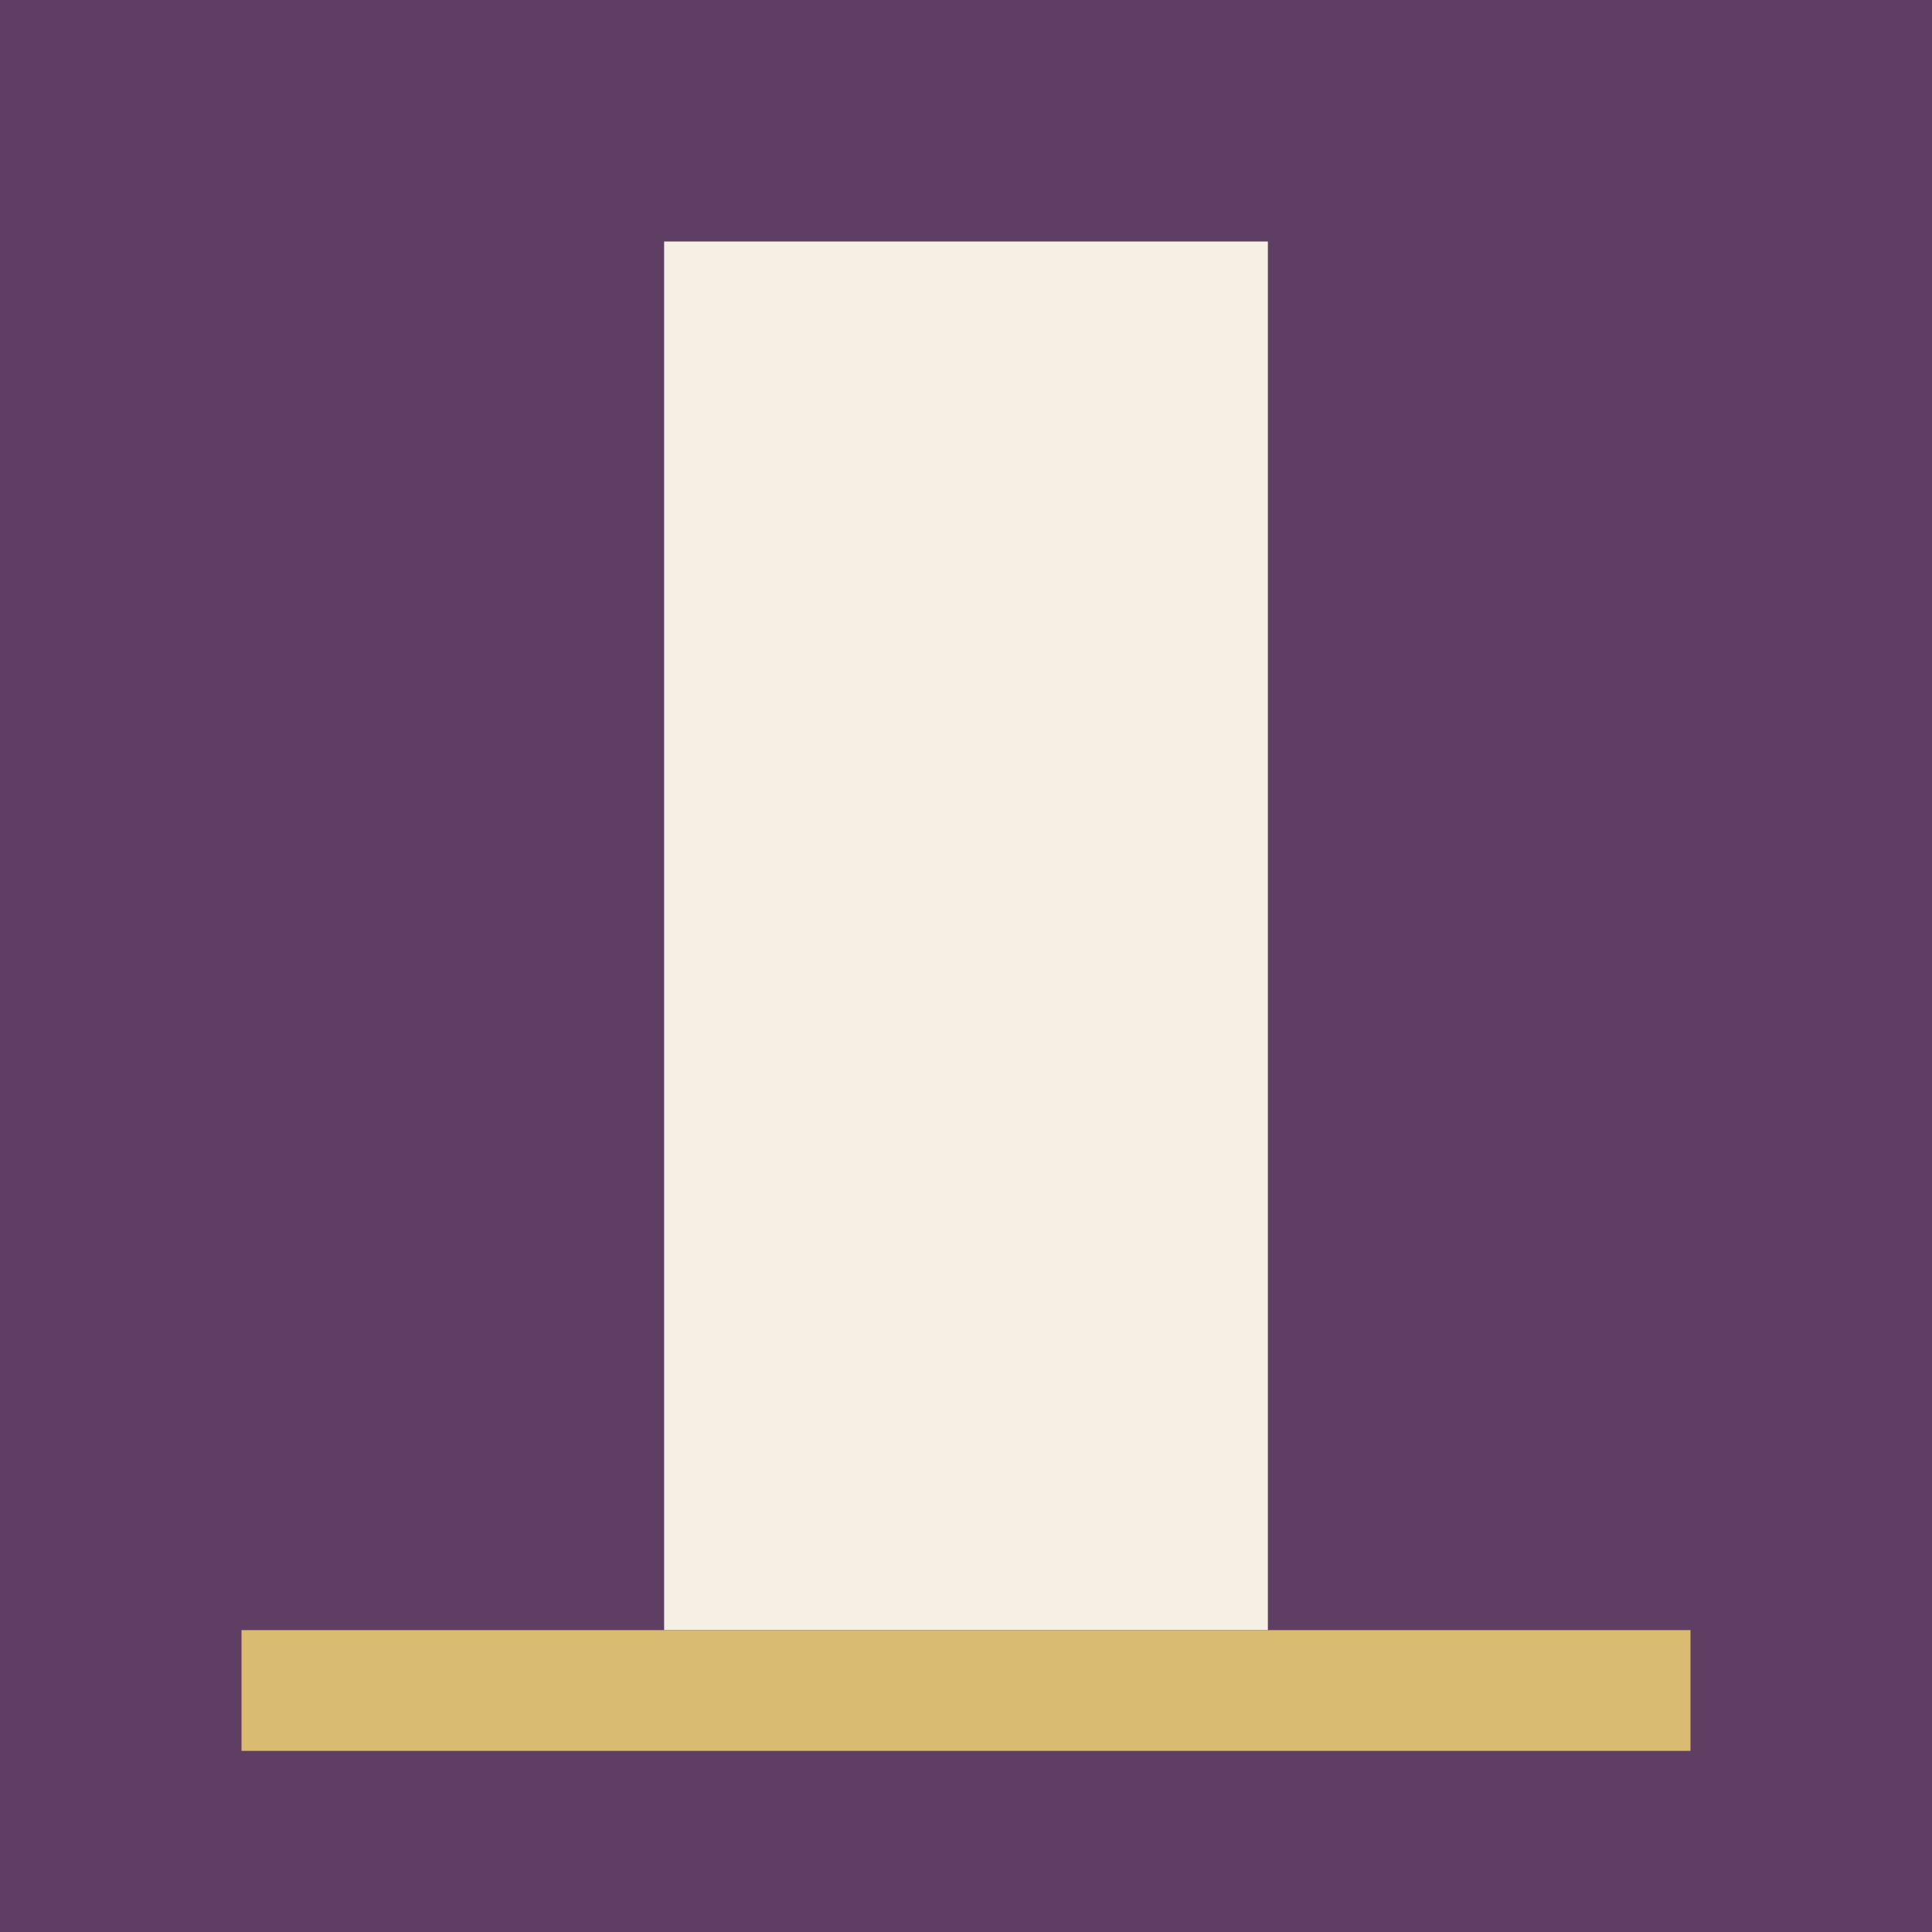
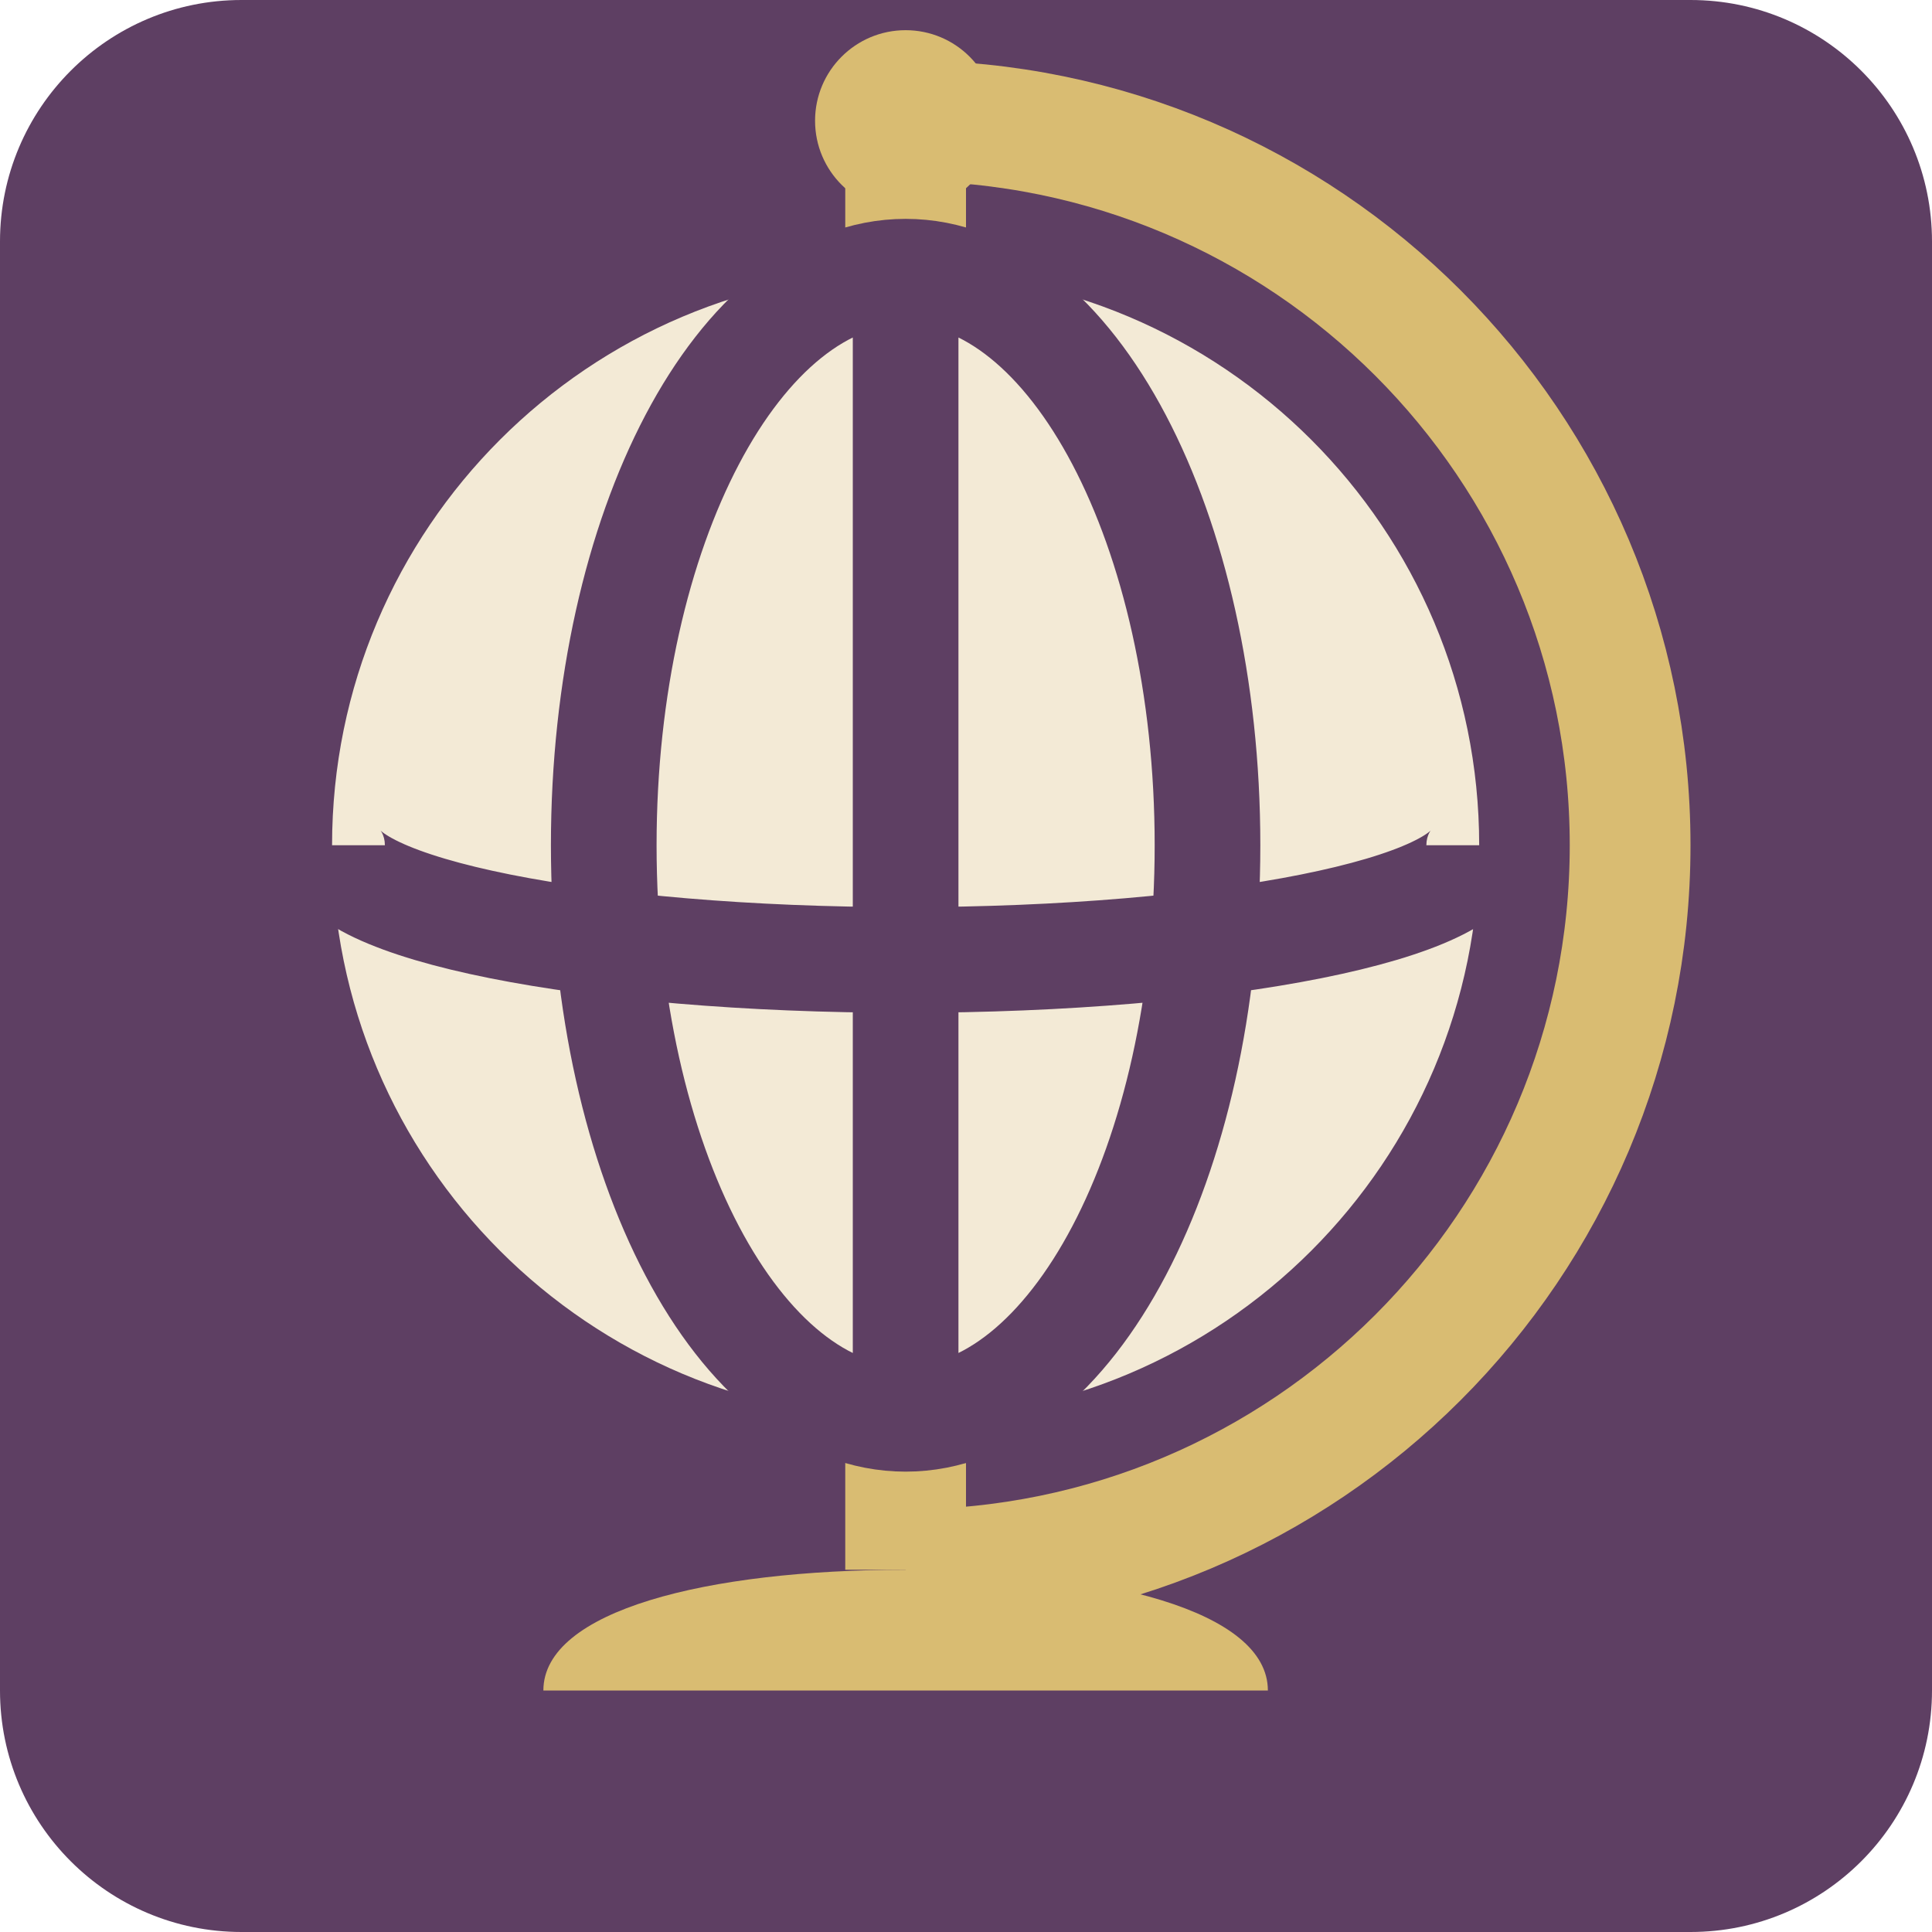
- <svg xmlns="http://www.w3.org/2000/svg" viewBox="0 0 64 64" width="64" height="64">
-   <rect width="64" height="64" fill="#5E3F63" />
-   <rect x="22" y="8" width="20" height="46" fill="#F5F0E3" />
-   <path d="M8 56h48" stroke="#D9BC72" stroke-width="4" />
+ <svg xmlns="http://www.w3.org/2000/svg" viewBox="0 0 64 64">
+   <rect width="64" height="64" rx="8" fill="#5E3F63" />
+   <path d="M30 4a24 24 0 0 1 0 48" fill="none" stroke="#D9BC72" stroke-width="4" />
+   <path d="M30 4v5M30 47v5" stroke="#D9BC72" stroke-width="4" />
+   <path d="M18 56c0-2.64 5.4-4 12-4s12 1.36 12 4z" fill="#D9BC72" />
+   <circle cx="30" cy="4" r="3" fill="#D9BC72" />
+   <circle cx="30" cy="28" r="19" fill="#F3EAD6" />
+   <path d="M11 28a19 3.8 0 0 0 38 0M30 9v38M30 9a10 19 0 0 0 0 38a10 19 0 0 0 0 -38" fill="none" stroke="#5E3F63" stroke-width="3.5" />
</svg>
